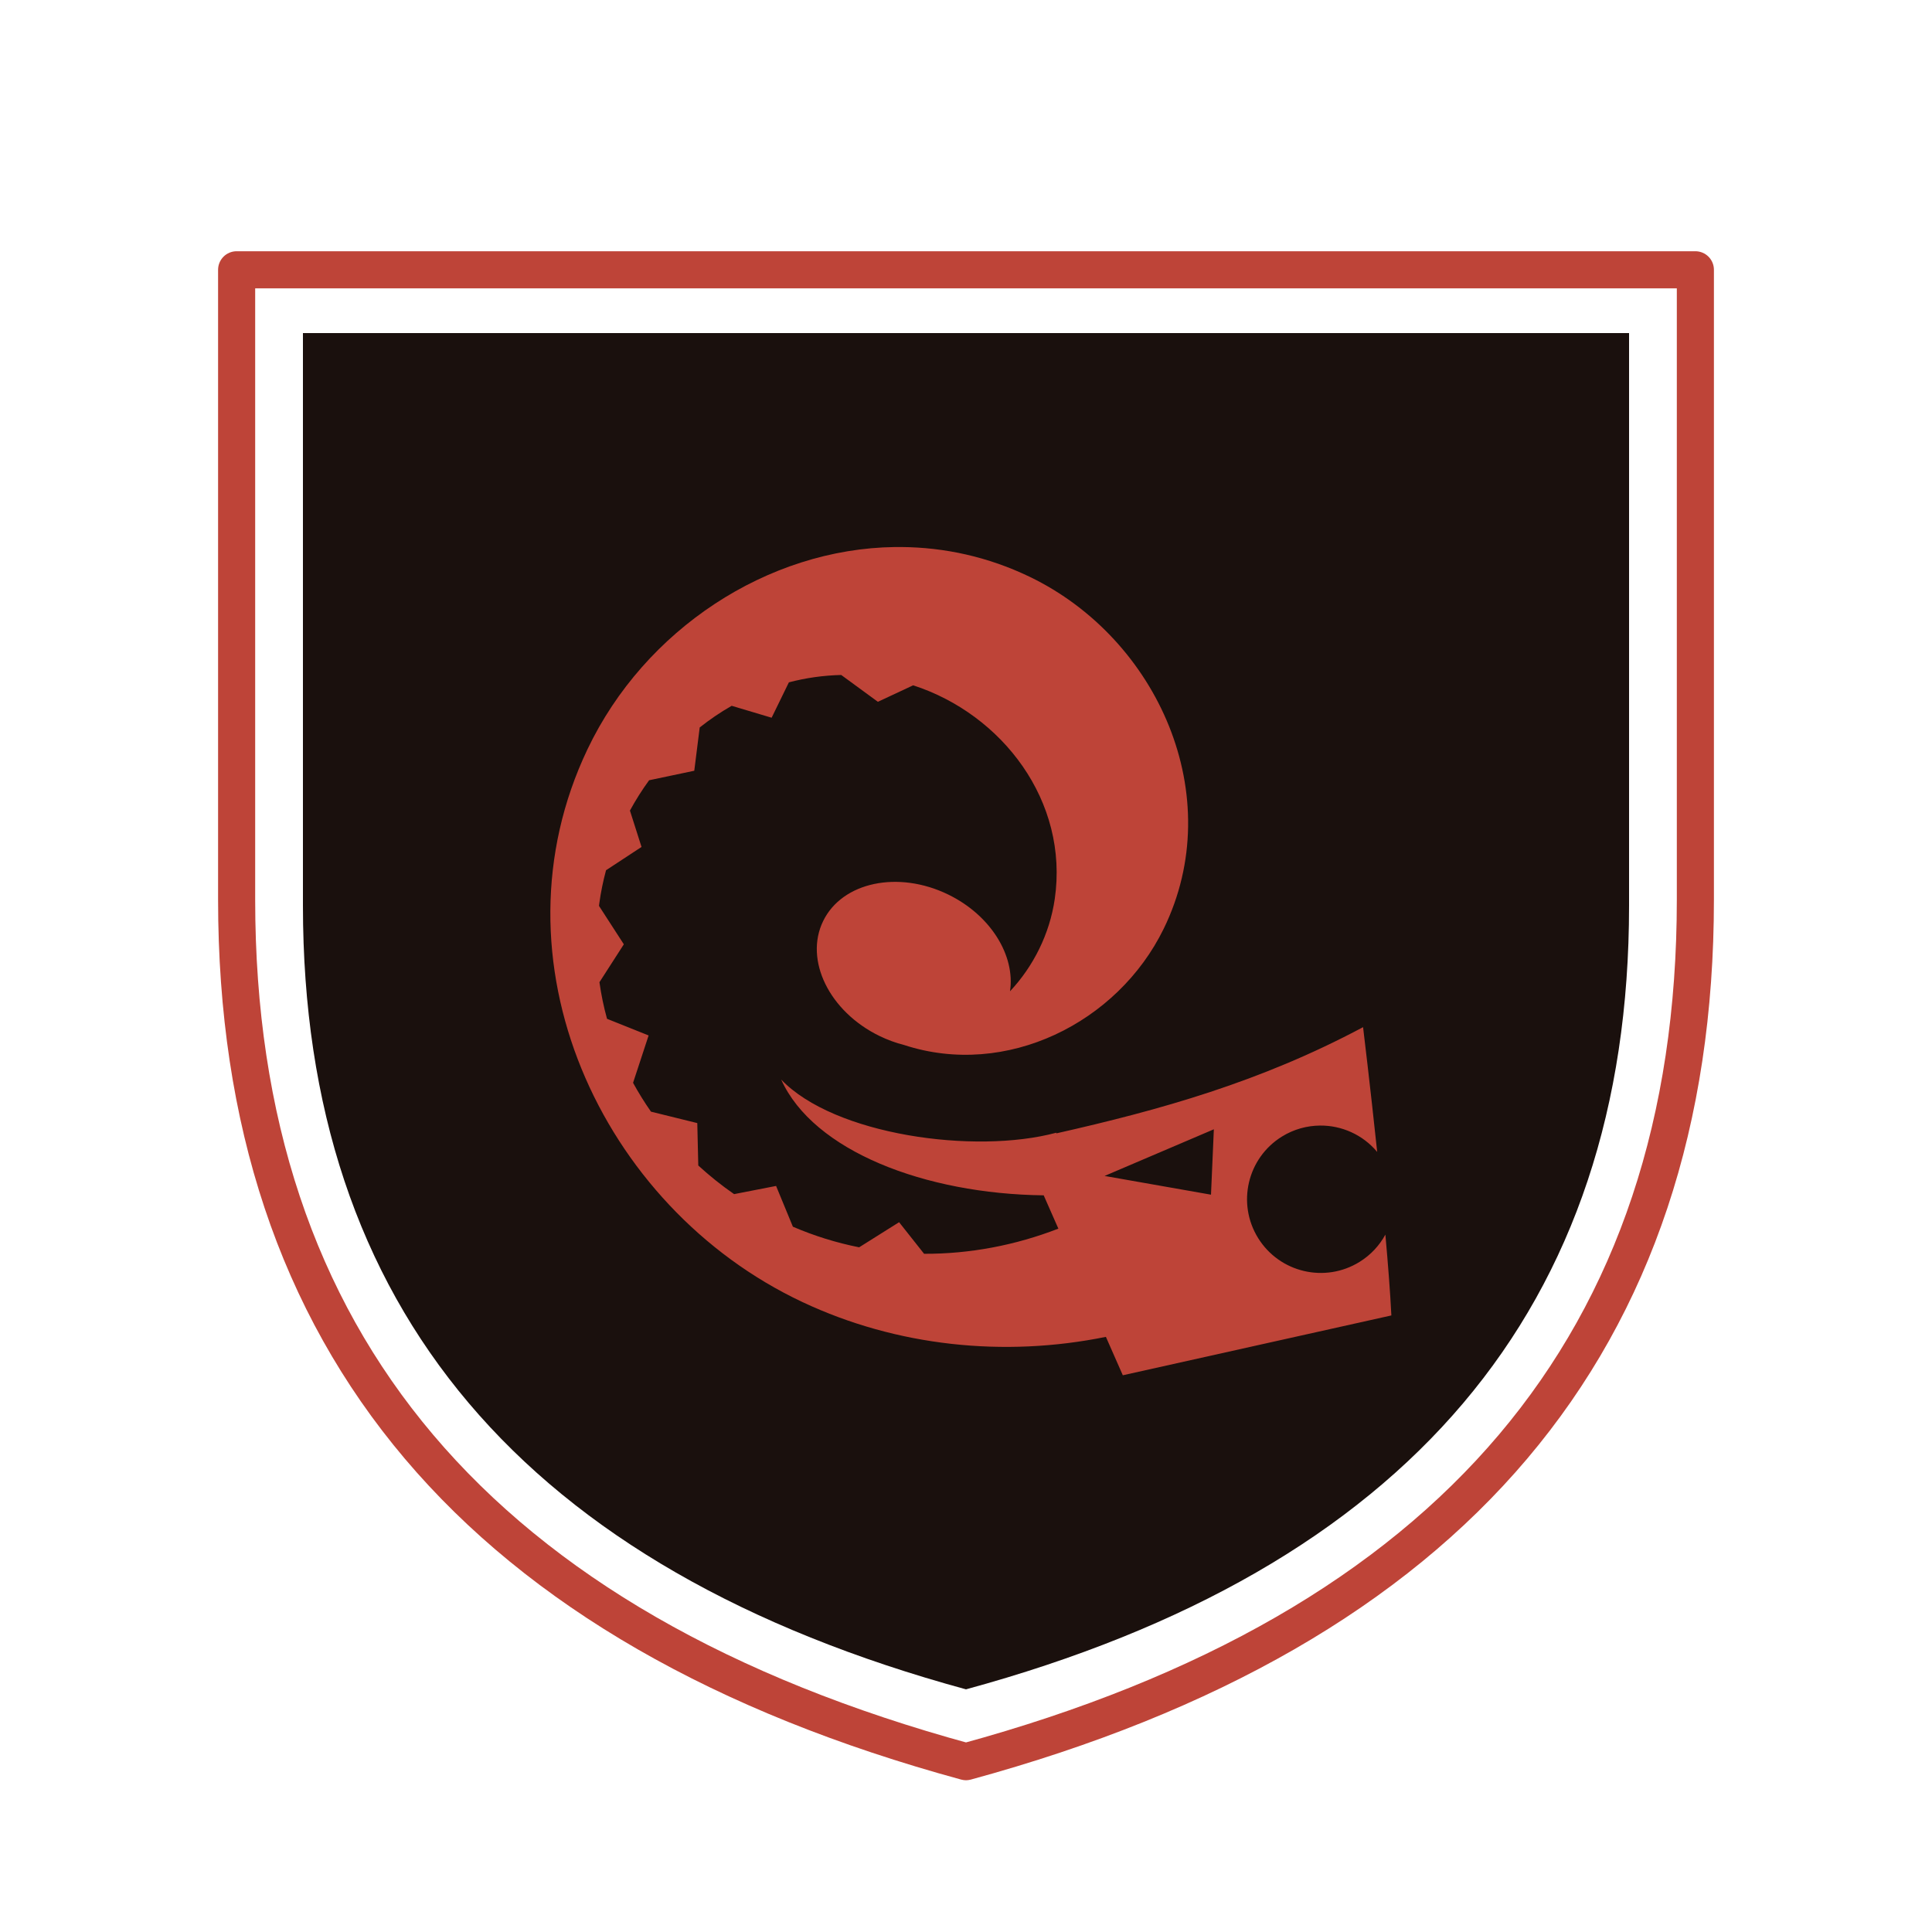
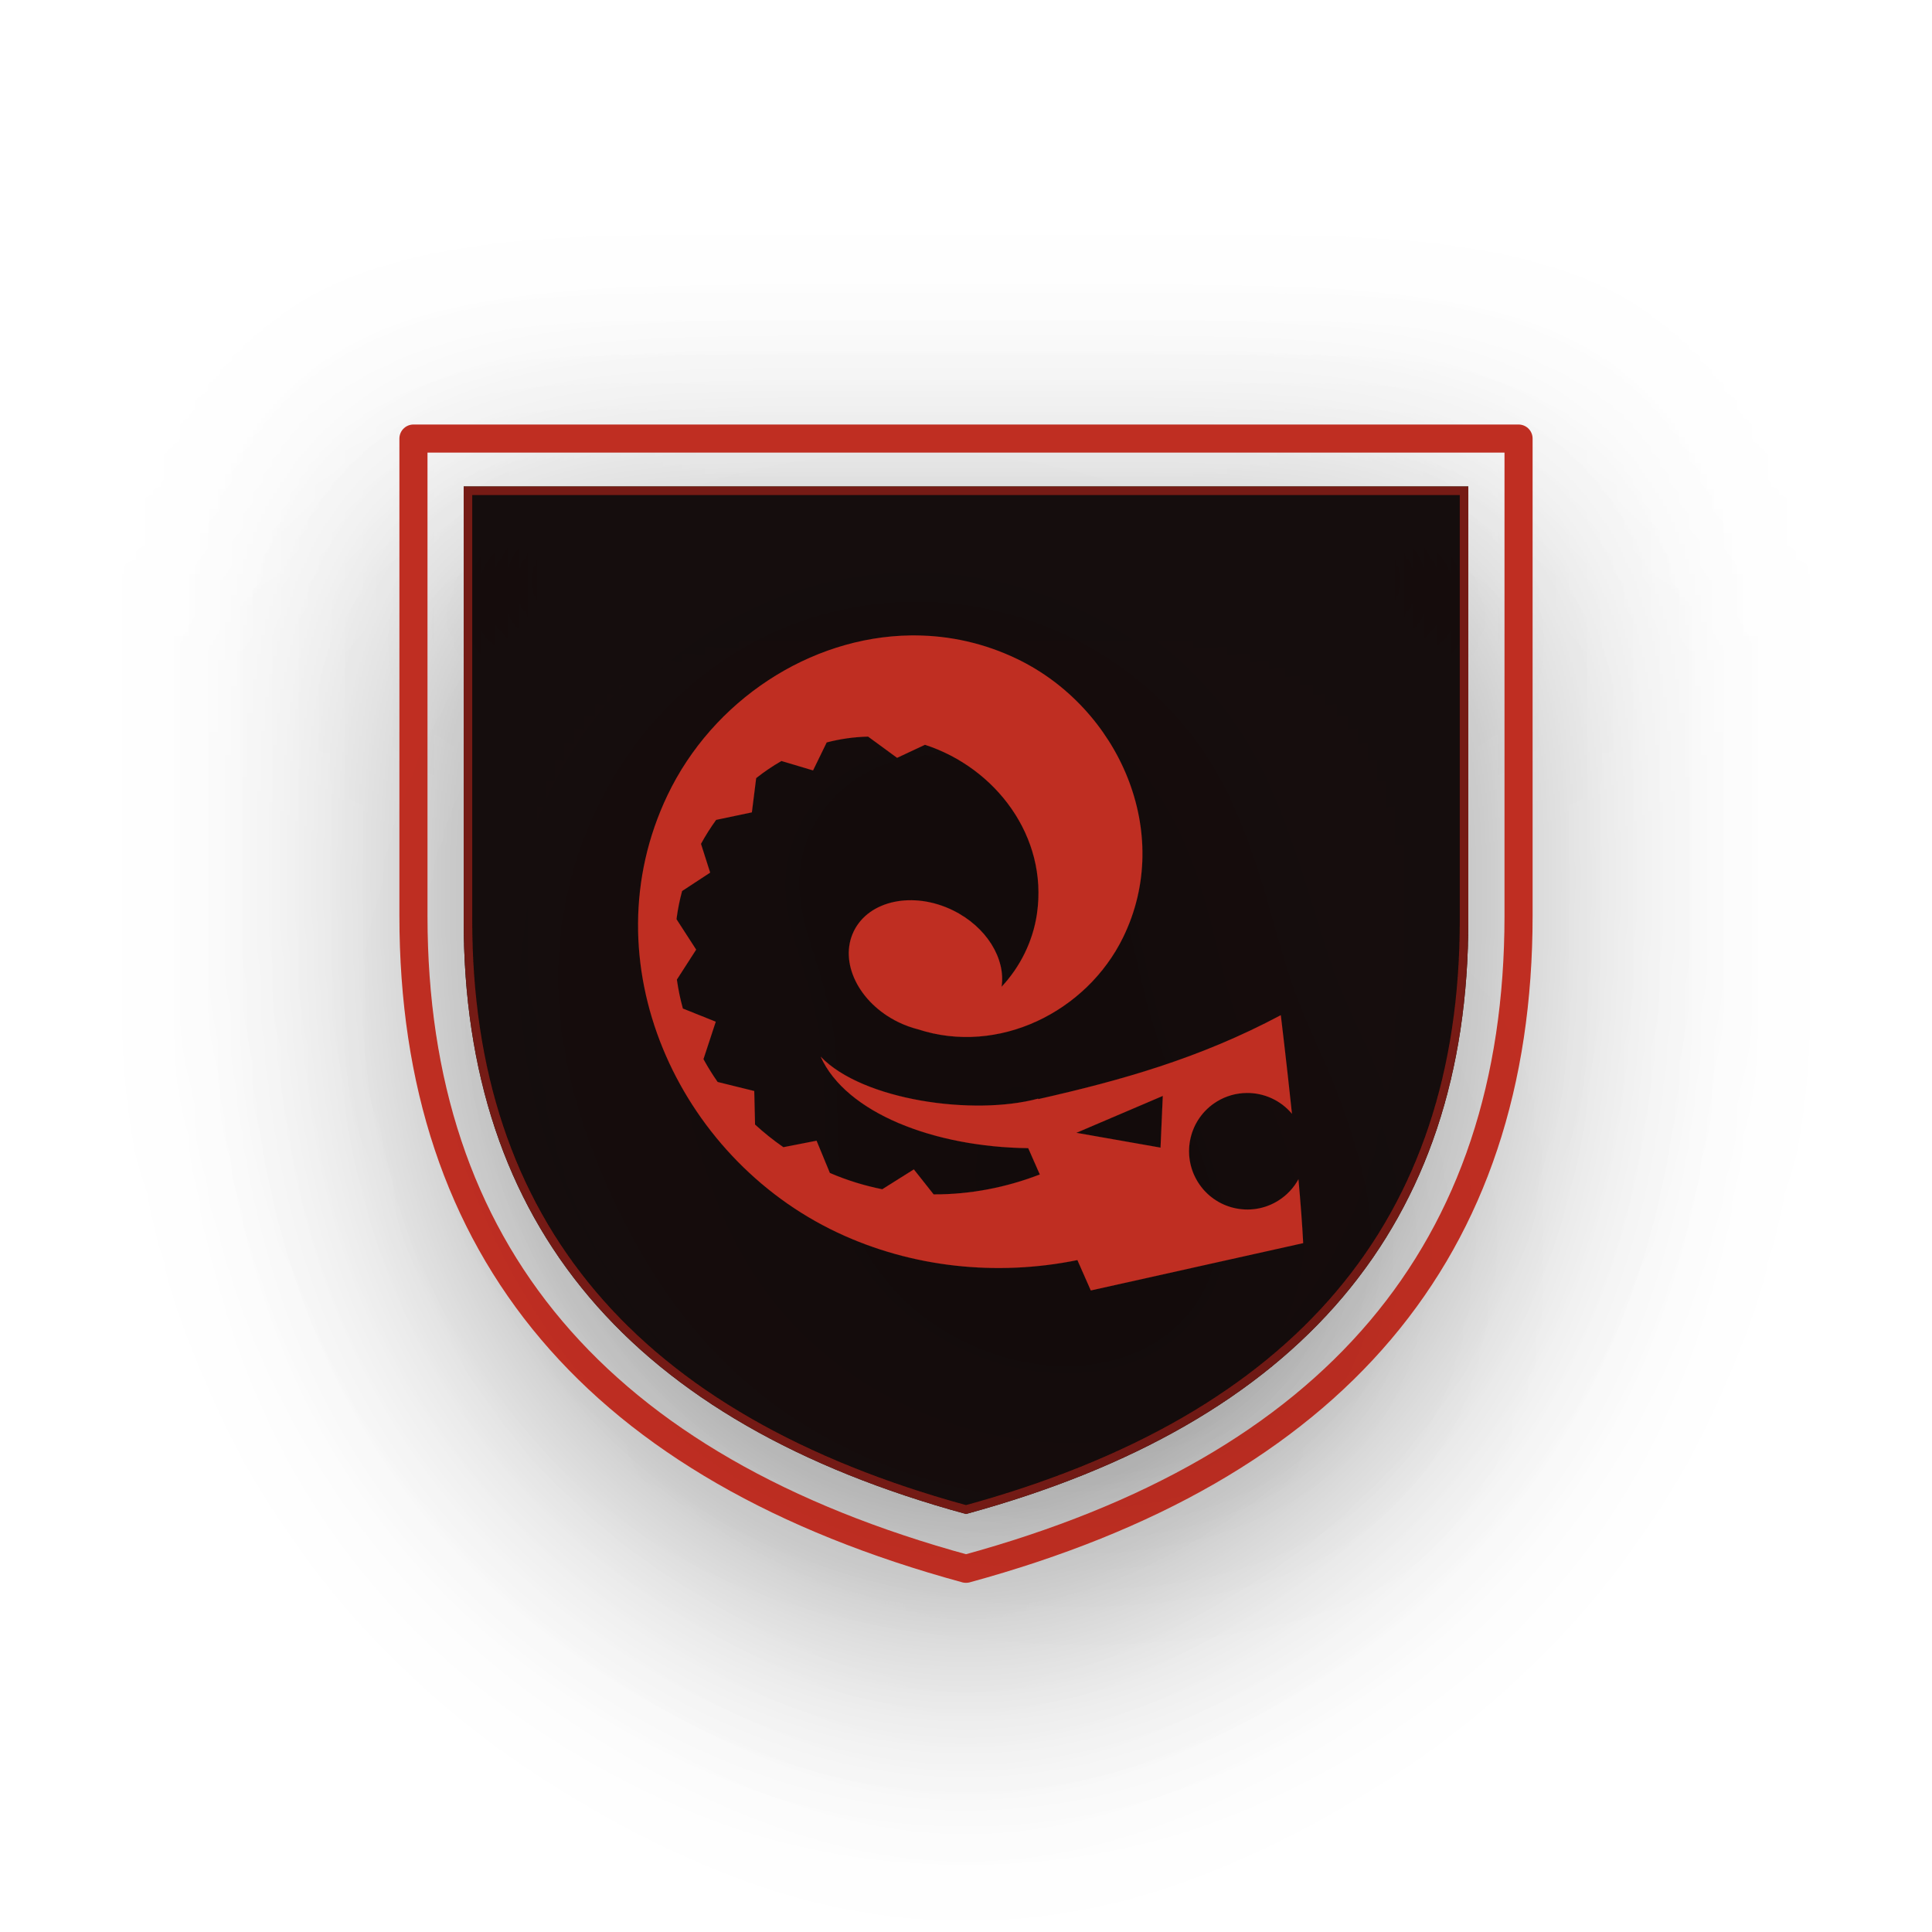
- <svg xmlns="http://www.w3.org/2000/svg" viewBox="0 0 100 100" role="img" aria-label="Dragon crest">
+ <svg xmlns="http://www.w3.org/2000/svg" viewBox="-16 -16 132 132" role="img" aria-label="Dragon crest">
  <defs>
-     <clipPath id="p">
+     <clipPath id="dragon-plate">
      <path d="M15.68 17.24L84.32 17.24L84.32 46.88Q84.32 78.08 50 87.44Q15.68 78.08 15.68 46.88Z" />
    </clipPath>
+     <filter id="dragon-depth" filterUnits="userSpaceOnUse" x="-16" y="-16" width="132" height="132">
+       <feDropShadow dx="0" dy="6" stdDeviation="9" flood-color="#000" flood-opacity="0.36" />
+     </filter>
  </defs>
-   <path fill="#1a100d" d="M15.68 17.24L84.32 17.24L84.32 46.88Q84.32 78.08 50 87.44Q15.68 78.08 15.68 46.88Z" />
-   <path fill="none" stroke="#be4438" stroke-width="1.92" stroke-linejoin="round" d="M12.248 13.964L87.752 13.964L87.752 46.568Q87.752 80.888 50 91.184Q12.248 80.888 12.248 46.568Z" />
-   <path fill="#be4438" transform="translate(26.75 26.75) scale(0.091)" d="M215.125 17.188C142.557 18.134 72.68 64.075 40.187 132.25c-56.91 119.42 7.05 260.175 122.313 314.406 53.513 25.185 114.67 31.57 172.563 19.78l9.625 21.845 152.75-34.03c-.64-13.024-1.892-29.087-3.407-45.97-3.353 6.146-8.283 11.545-14.655 15.5-19.667 12.21-45.51 6.137-57.72-13.53-12.208-19.667-6.165-45.51 13.5-57.72 6.762-4.196 14.274-6.21 21.69-6.28 12.278-.118 24.32 5.173 32.53 15-4.06-38.385-8.03-70.97-8.03-70.97-58.49 31.19-115.34 47.06-174.47 60.408v-.375c-46.538 12.515-126.428 1.26-156.5-30.22 18.292 40.602 81.708 65.04 149.313 65.844l8.343 18.938c-24.334 9.436-50.313 14.416-76.374 14.313l-14.22-17.97L194.72 415.5c-13.017-2.59-25.656-6.54-37.69-11.72l-9.56-23.186-23.876 4.656c-7.174-4.967-13.972-10.416-20.375-16.28l-.564-24.126-26.344-6.5c-3.69-5.284-7.09-10.758-10.187-16.406L74.97 295l-23.657-9.47c-1.876-6.79-3.32-13.74-4.313-20.81l13.875-21.564-14.125-21.844c.057-.448.095-.894.156-1.343.87-6.424 2.175-12.74 3.844-18.94l20.188-13.25-6.594-20.686c3.268-6 6.91-11.757 10.906-17.25l25.688-5.406 3.093-24.625c5.754-4.555 11.836-8.695 18.19-12.313l22.718 6.78 9.812-20.124c9.6-2.523 19.57-3.957 29.78-4.187l20.845 15.25 20.063-9.376c50.687 16.437 88.647 65.967 80.53 121.594-2.905 19.914-12.198 38.33-25.437 52.437 3.03-20.242-10.88-43.178-35.092-55-28.472-13.902-60.35-7.162-71.188 15.03-10.836 22.194 3.466 51.443 31.938 65.345 4.653 2.272 9.396 3.995 14.125 5.188 57.96 18.97 121.378-12.46 147.593-66.063 36.94-75.536-3.372-165.134-76.125-200.22-23.733-11.444-48.587-16.803-73.186-16.968-1.153-.007-2.317-.015-3.47 0zM396.47 348.375l-1.626 37.188-60.53-10.657 62.155-26.53z" />
+   <g filter="url(#dragon-depth)">
+     <path fill="#120f10" d="M15.68 17.24L84.32 17.24L84.32 46.88Q84.32 78.08 50 87.44Q15.68 78.08 15.68 46.88Z" />
+   </g>
+   <g filter="url(#dragon-depth)">
+     <g clip-path="url(#dragon-plate)">
+       <path fill="none" stroke="#7a1e12" stroke-width="1.17" stroke-linejoin="round" d="M15.68 17.24L84.32 17.24L84.32 46.88Q84.32 78.08 50 87.44Q15.68 78.08 15.68 46.88Z" />
+     </g>
+   </g>
+   <g filter="url(#dragon-depth)">
+     <path fill="none" stroke="#bf2e23" stroke-width="1.92" stroke-linejoin="round" d="M12.248 13.964L87.752 13.964L87.752 46.568Q87.752 80.888 50 91.184Q12.248 80.888 12.248 46.568Z" />
+   </g>
+   <g filter="url(#dragon-depth)">
+     <path fill="#bf2e23" transform="translate(25.781 25.781) scale(0.095)" d="M215.125 17.188C142.557 18.134 72.68 64.075 40.187 132.25c-56.91 119.42 7.05 260.175 122.313 314.406 53.513 25.185 114.67 31.57 172.563 19.78l9.625 21.845 152.75-34.03c-.64-13.024-1.892-29.087-3.407-45.97-3.353 6.146-8.283 11.545-14.655 15.5-19.667 12.21-45.51 6.137-57.72-13.53-12.208-19.667-6.165-45.51 13.5-57.72 6.762-4.196 14.274-6.21 21.69-6.28 12.278-.118 24.32 5.173 32.53 15-4.06-38.385-8.03-70.97-8.03-70.97-58.49 31.19-115.34 47.06-174.47 60.408v-.375c-46.538 12.515-126.428 1.26-156.5-30.22 18.292 40.602 81.708 65.04 149.313 65.844l8.343 18.938c-24.334 9.436-50.313 14.416-76.374 14.313l-14.22-17.97L194.72 415.5c-13.017-2.59-25.656-6.54-37.69-11.72l-9.56-23.186-23.876 4.656c-7.174-4.967-13.972-10.416-20.375-16.28l-.564-24.126-26.344-6.5c-3.69-5.284-7.09-10.758-10.187-16.406L74.97 295l-23.657-9.47c-1.876-6.79-3.32-13.74-4.313-20.81l13.875-21.564-14.125-21.844c.057-.448.095-.894.156-1.343.87-6.424 2.175-12.74 3.844-18.94l20.188-13.25-6.594-20.686c3.268-6 6.91-11.757 10.906-17.25l25.688-5.406 3.093-24.625c5.754-4.555 11.836-8.695 18.19-12.313l22.718 6.78 9.812-20.124c9.6-2.523 19.57-3.957 29.78-4.187l20.845 15.25 20.063-9.376c50.687 16.437 88.647 65.967 80.53 121.594-2.905 19.914-12.198 38.33-25.437 52.437 3.03-20.242-10.88-43.178-35.092-55-28.472-13.902-60.35-7.162-71.188 15.03-10.836 22.194 3.466 51.443 31.938 65.345 4.653 2.272 9.396 3.995 14.125 5.188 57.96 18.97 121.378-12.46 147.593-66.063 36.94-75.536-3.372-165.134-76.125-200.22-23.733-11.444-48.587-16.803-73.186-16.968-1.153-.007-2.317-.015-3.47 0zM396.47 348.375l-1.626 37.188-60.53-10.657 62.155-26.53z" />
+   </g>
</svg>
